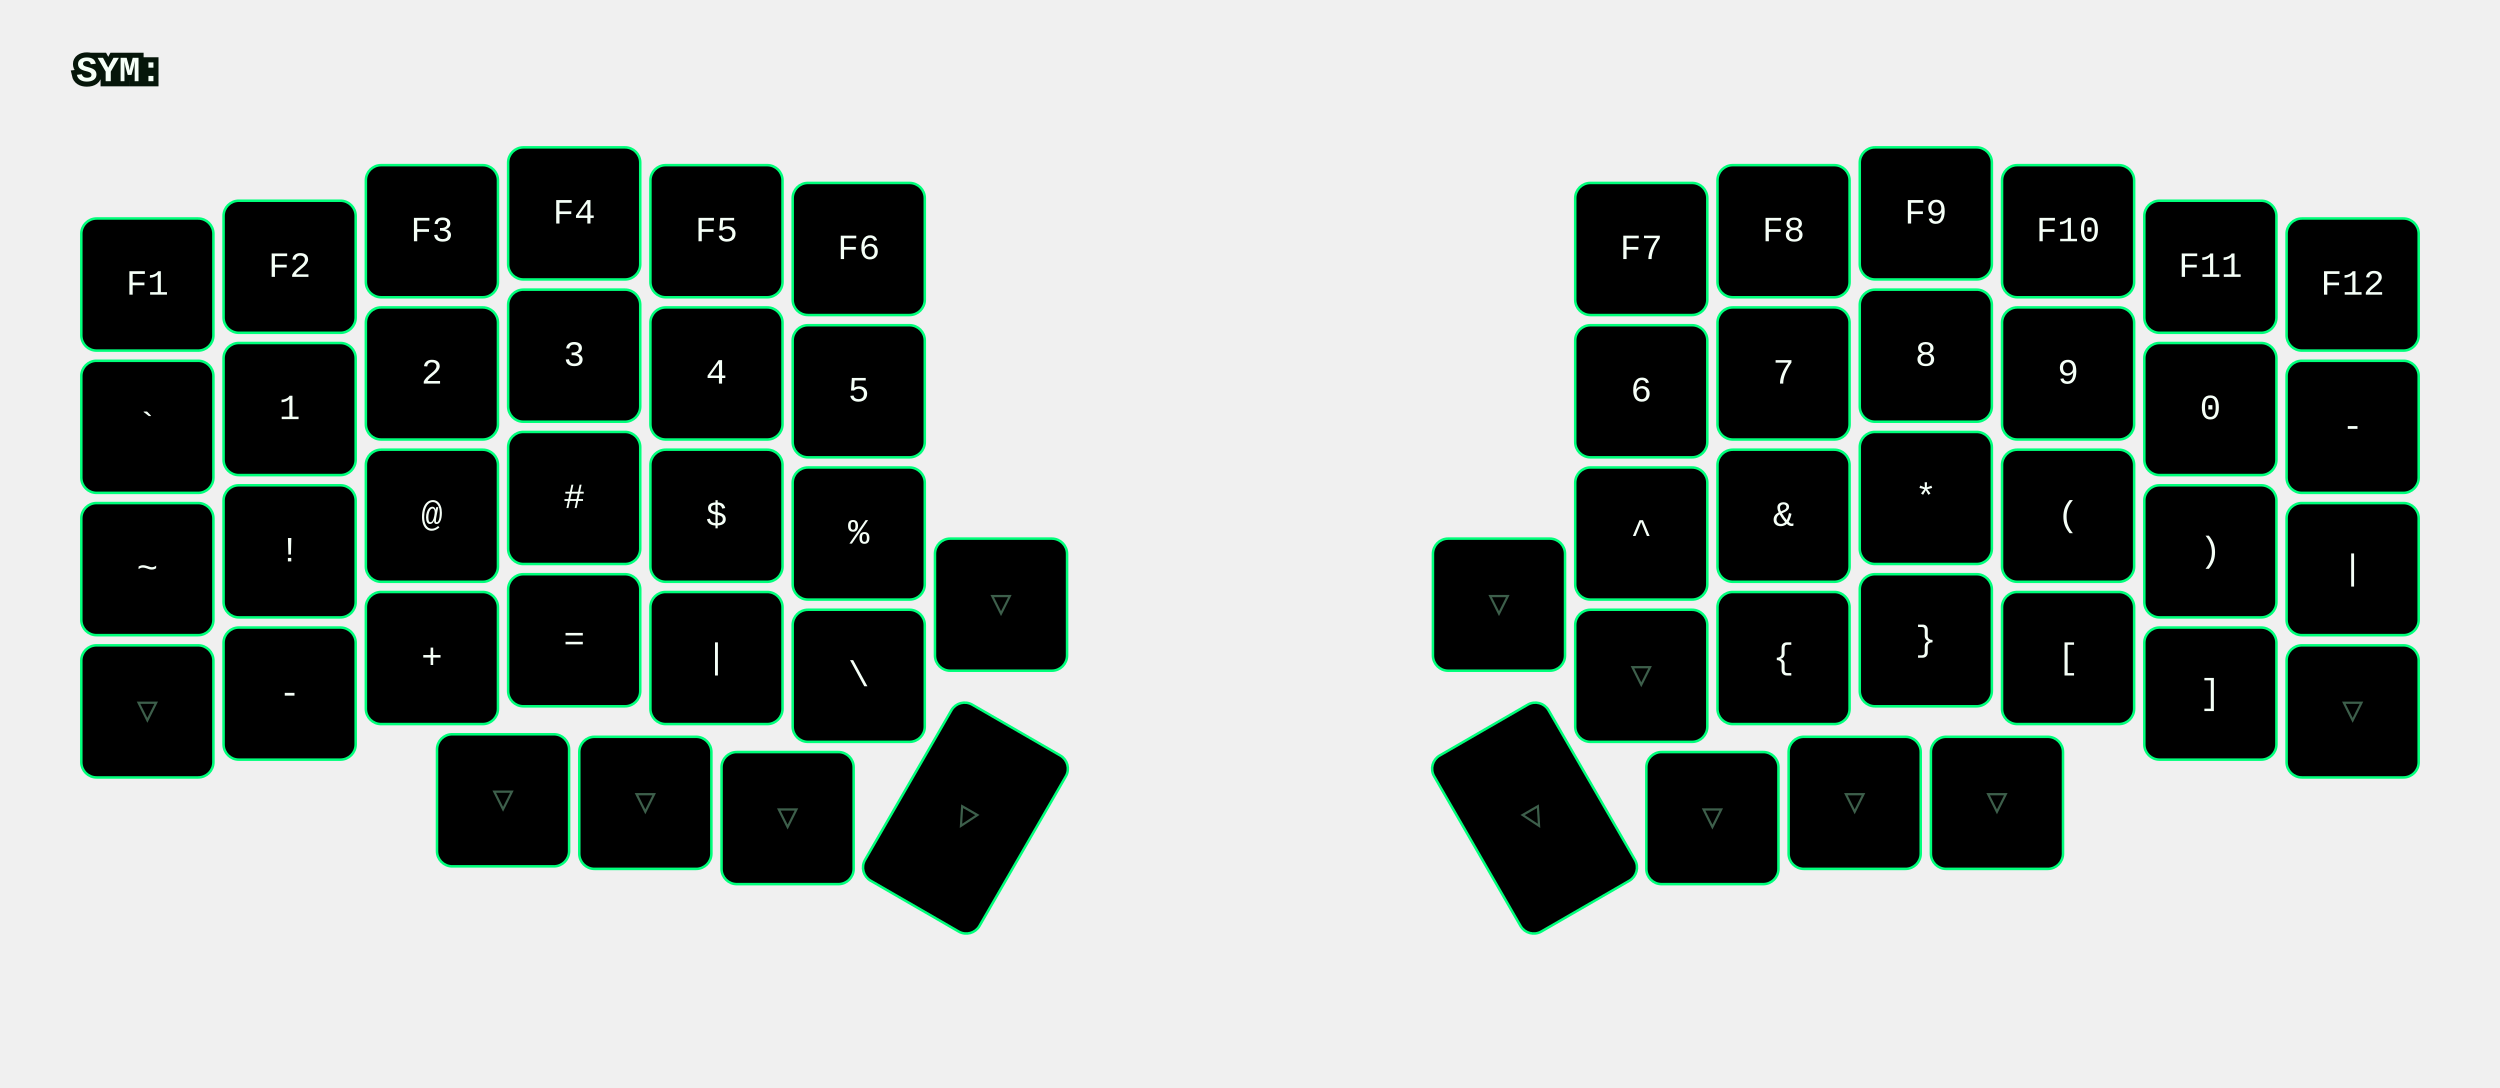
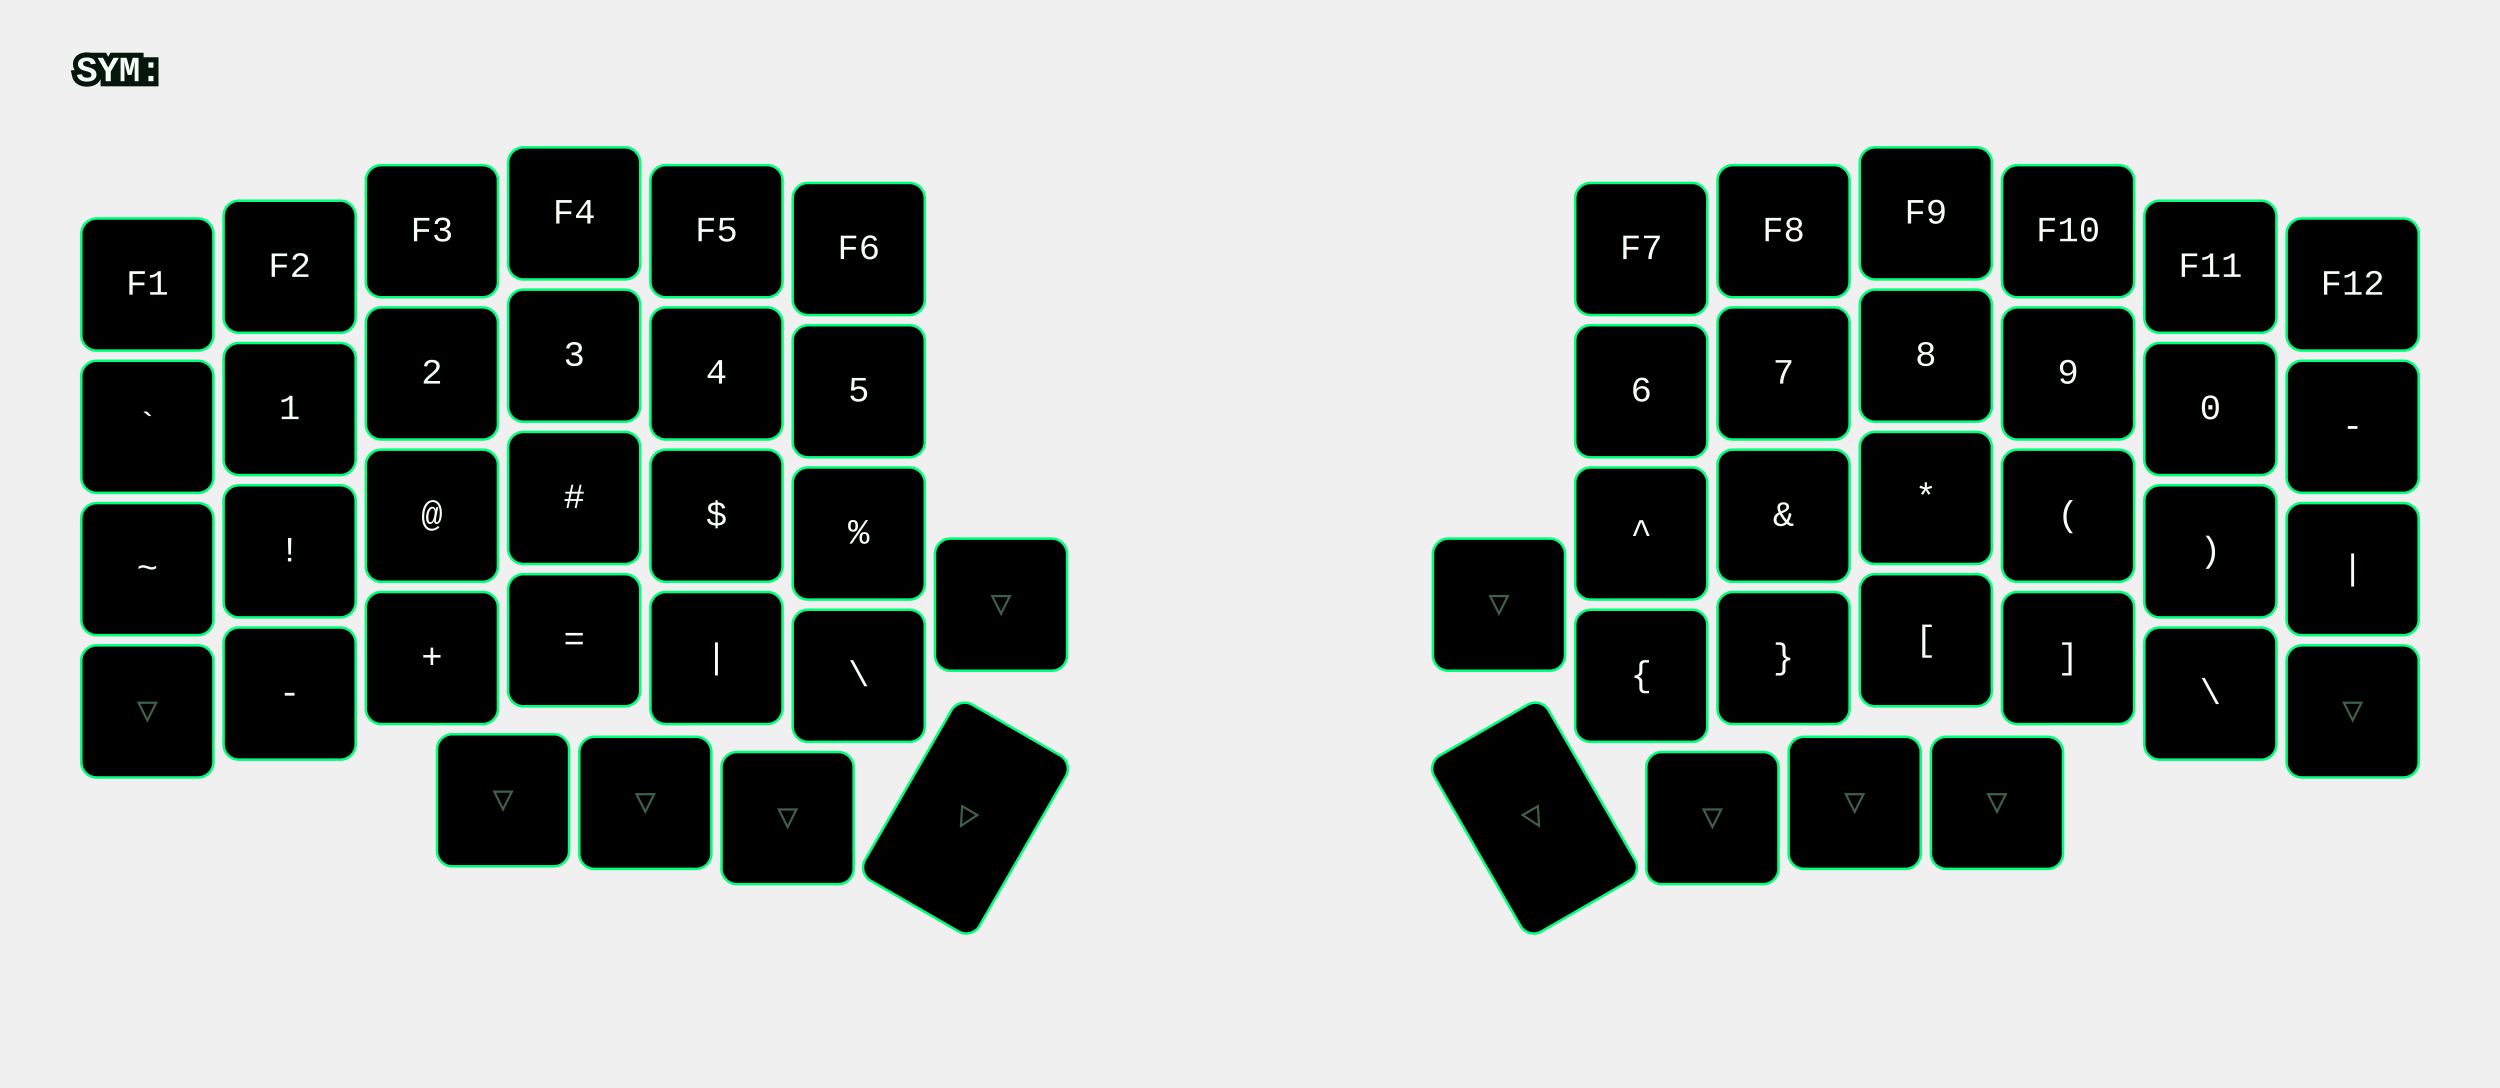
<svg xmlns="http://www.w3.org/2000/svg" width="984" height="428" viewBox="0 0 984 428" class="keymap">
  <style>/* inherit to force styles through use tags */
svg path {
    fill: inherit;
}

/* font and background color specifications */
svg.keymap {
    font-family: SFMono-Regular,Consolas,Liberation Mono,Menlo,monospace;
    font-size: 14px;
    font-kerning: normal;
    text-rendering: optimizeLegibility;
    fill: #24292e;
}

/* default key styling */
rect.key {
    fill: #f6f8fa;
}

rect.key, rect.combo {
    stroke: #c9cccf;
    stroke-width: 1;
}

/* default key side styling, only used is draw_key_sides is set */
rect.side {
    filter: brightness(90%);
}

/* color accent for combo boxes */
rect.combo, rect.combo-separate {
    fill: #cdf;
}

/* color accent for held keys */
rect.held, rect.combo.held {
    fill: #fdd;
}

/* color accent for ghost (optional) keys */
rect.ghost, rect.combo.ghost {
    stroke-dasharray: 4, 4;
    stroke-width: 2;
}

text {
    text-anchor: middle;
    dominant-baseline: middle;
}

/* styling for layer labels */
text.label {
    font-weight: bold;
    text-anchor: start;
    stroke: white;
    stroke-width: 4;
    paint-order: stroke;
}

/* styling for optional footer */
text.footer {
    text-anchor: end;
    dominant-baseline: auto;
    stroke: white;
    stroke-width: 4;
    paint-order: stroke;
}

/* styling for combo tap, and key non-tap label text */
text.combo, text.hold, text.shifted, text.left, text.right {
    font-size: 11px;
}

text.hold {
    text-anchor: middle;
    dominant-baseline: auto;
}

text.shifted {
    text-anchor: middle;
    dominant-baseline: hanging;
}

text.left {
    text-anchor: start;
}

text.right {
    text-anchor: end;
}

text.layer-activator {
    text-decoration: underline;
}

/* styling for hold/shifted label text in combo box */
text.combo.hold, text.combo.shifted, text.combo.left, text.combo.right {
    font-size: 8px;
}

/* lighter symbol for transparent keys */
text.trans {
    fill: #7b7e81;
}

/* styling for combo dendrons */
path.combo {
    stroke-width: 1;
    stroke: gray;
    fill: none;
}

/* Start Tabler Icons Cleanup */
/* cannot use height/width with glyphs */
.icon-tabler &gt; path {
    fill: inherit;
    stroke: inherit;
    stroke-width: 2;
}
/* hide tabler's default box */
.icon-tabler &gt; path[stroke="none"][fill="none"] {
    visibility: hidden;
}
/* End Tabler Icons Cleanup */

svg.keymap { fill: #d1d6db; }
rect.key { fill: #3f4750; }
rect.key, rect.combo { stroke: #60666c; }
rect.combo, rect.combo-separate { fill: #1f3d7a; }
rect.held, rect.combo.held { fill: #854747; }
text.label, text.footer { stroke: black; }
text.trans { fill: #7e8184; }
path.combo { stroke: #7f7f7f; }

svg.keymap {
  background: #06160a;
  fill: #f5fff7;
}
rect.key {
  fill: #000000;
}
rect.key, rect.combo {
  stroke: #00ff7b;
  stroke-width: 1;
}
rect.combo, rect.combo-separate {
  fill: #0d2a18;
}
rect.held, rect.combo.held {
  fill: #133622;
}
text.label, text.footer {
  stroke: #06160a;
}
text.trans {
  fill: #3d5f4b;
}
path.combo {
  stroke: #00ff7b;
}
</style>
  <g transform="translate(30, 0)" class="layer-SYM">
    <text x="0" y="28" class="label" id="SYM">SYM:</text>
    <g transform="translate(0, 56)">
      <g transform="translate(28, 56)" class="key keypos-0">
        <rect rx="6" ry="6" x="-26" y="-26" width="52" height="52" class="key" />
        <text x="0" y="0" class="key tap">F1</text>
      </g>
      <g transform="translate(84, 49)" class="key keypos-1">
        <rect rx="6" ry="6" x="-26" y="-26" width="52" height="52" class="key" />
        <text x="0" y="0" class="key tap">F2</text>
      </g>
      <g transform="translate(140, 35)" class="key keypos-2">
        <rect rx="6" ry="6" x="-26" y="-26" width="52" height="52" class="key" />
        <text x="0" y="0" class="key tap">F3</text>
      </g>
      <g transform="translate(196, 28)" class="key keypos-3">
        <rect rx="6" ry="6" x="-26" y="-26" width="52" height="52" class="key" />
        <text x="0" y="0" class="key tap">F4</text>
      </g>
      <g transform="translate(252, 35)" class="key keypos-4">
        <rect rx="6" ry="6" x="-26" y="-26" width="52" height="52" class="key" />
        <text x="0" y="0" class="key tap">F5</text>
      </g>
      <g transform="translate(308, 42)" class="key keypos-5">
        <rect rx="6" ry="6" x="-26" y="-26" width="52" height="52" class="key" />
        <text x="0" y="0" class="key tap">F6</text>
      </g>
      <g transform="translate(616, 42)" class="key keypos-6">
        <rect rx="6" ry="6" x="-26" y="-26" width="52" height="52" class="key" />
        <text x="0" y="0" class="key tap">F7</text>
      </g>
      <g transform="translate(672, 35)" class="key keypos-7">
        <rect rx="6" ry="6" x="-26" y="-26" width="52" height="52" class="key" />
        <text x="0" y="0" class="key tap">F8</text>
      </g>
      <g transform="translate(728, 28)" class="key keypos-8">
        <rect rx="6" ry="6" x="-26" y="-26" width="52" height="52" class="key" />
        <text x="0" y="0" class="key tap">F9</text>
      </g>
      <g transform="translate(784, 35)" class="key keypos-9">
        <rect rx="6" ry="6" x="-26" y="-26" width="52" height="52" class="key" />
        <text x="0" y="0" class="key tap">F10</text>
      </g>
      <g transform="translate(840, 49)" class="key keypos-10">
        <rect rx="6" ry="6" x="-26" y="-26" width="52" height="52" class="key" />
        <text x="0" y="0" class="key tap">F11</text>
      </g>
      <g transform="translate(896, 56)" class="key keypos-11">
        <rect rx="6" ry="6" x="-26" y="-26" width="52" height="52" class="key" />
        <text x="0" y="0" class="key tap">F12</text>
      </g>
      <g transform="translate(28, 112)" class="key keypos-12">
        <rect rx="6" ry="6" x="-26" y="-26" width="52" height="52" class="key" />
        <text x="0" y="0" class="key tap">`</text>
      </g>
      <g transform="translate(84, 105)" class="key keypos-13">
        <rect rx="6" ry="6" x="-26" y="-26" width="52" height="52" class="key" />
        <text x="0" y="0" class="key tap">1</text>
      </g>
      <g transform="translate(140, 91)" class="key keypos-14">
        <rect rx="6" ry="6" x="-26" y="-26" width="52" height="52" class="key" />
        <text x="0" y="0" class="key tap">2</text>
      </g>
      <g transform="translate(196, 84)" class="key keypos-15">
        <rect rx="6" ry="6" x="-26" y="-26" width="52" height="52" class="key" />
        <text x="0" y="0" class="key tap">3</text>
      </g>
      <g transform="translate(252, 91)" class="key keypos-16">
        <rect rx="6" ry="6" x="-26" y="-26" width="52" height="52" class="key" />
        <text x="0" y="0" class="key tap">4</text>
      </g>
      <g transform="translate(308, 98)" class="key keypos-17">
        <rect rx="6" ry="6" x="-26" y="-26" width="52" height="52" class="key" />
        <text x="0" y="0" class="key tap">5</text>
      </g>
      <g transform="translate(616, 98)" class="key keypos-18">
        <rect rx="6" ry="6" x="-26" y="-26" width="52" height="52" class="key" />
        <text x="0" y="0" class="key tap">6</text>
      </g>
      <g transform="translate(672, 91)" class="key keypos-19">
        <rect rx="6" ry="6" x="-26" y="-26" width="52" height="52" class="key" />
        <text x="0" y="0" class="key tap">7</text>
      </g>
      <g transform="translate(728, 84)" class="key keypos-20">
        <rect rx="6" ry="6" x="-26" y="-26" width="52" height="52" class="key" />
        <text x="0" y="0" class="key tap">8</text>
      </g>
      <g transform="translate(784, 91)" class="key keypos-21">
        <rect rx="6" ry="6" x="-26" y="-26" width="52" height="52" class="key" />
        <text x="0" y="0" class="key tap">9</text>
      </g>
      <g transform="translate(840, 105)" class="key keypos-22">
        <rect rx="6" ry="6" x="-26" y="-26" width="52" height="52" class="key" />
        <text x="0" y="0" class="key tap">0</text>
      </g>
      <g transform="translate(896, 112)" class="key keypos-23">
        <rect rx="6" ry="6" x="-26" y="-26" width="52" height="52" class="key" />
        <text x="0" y="0" class="key tap">-</text>
      </g>
      <g transform="translate(28, 168)" class="key keypos-24">
        <rect rx="6" ry="6" x="-26" y="-26" width="52" height="52" class="key" />
        <text x="0" y="0" class="key tap">~</text>
      </g>
      <g transform="translate(84, 161)" class="key keypos-25">
        <rect rx="6" ry="6" x="-26" y="-26" width="52" height="52" class="key" />
        <text x="0" y="0" class="key tap">!</text>
      </g>
      <g transform="translate(140, 147)" class="key keypos-26">
        <rect rx="6" ry="6" x="-26" y="-26" width="52" height="52" class="key" />
        <text x="0" y="0" class="key tap">@</text>
      </g>
      <g transform="translate(196, 140)" class="key keypos-27">
        <rect rx="6" ry="6" x="-26" y="-26" width="52" height="52" class="key" />
        <text x="0" y="0" class="key tap">#</text>
      </g>
      <g transform="translate(252, 147)" class="key keypos-28">
        <rect rx="6" ry="6" x="-26" y="-26" width="52" height="52" class="key" />
        <text x="0" y="0" class="key tap">$</text>
      </g>
      <g transform="translate(308, 154)" class="key keypos-29">
        <rect rx="6" ry="6" x="-26" y="-26" width="52" height="52" class="key" />
        <text x="0" y="0" class="key tap">%</text>
      </g>
      <g transform="translate(616, 154)" class="key keypos-30">
        <rect rx="6" ry="6" x="-26" y="-26" width="52" height="52" class="key" />
        <text x="0" y="0" class="key tap">^</text>
      </g>
      <g transform="translate(672, 147)" class="key keypos-31">
        <rect rx="6" ry="6" x="-26" y="-26" width="52" height="52" class="key" />
        <text x="0" y="0" class="key tap">&amp;</text>
      </g>
      <g transform="translate(728, 140)" class="key keypos-32">
        <rect rx="6" ry="6" x="-26" y="-26" width="52" height="52" class="key" />
        <text x="0" y="0" class="key tap">*</text>
      </g>
      <g transform="translate(784, 147)" class="key keypos-33">
        <rect rx="6" ry="6" x="-26" y="-26" width="52" height="52" class="key" />
        <text x="0" y="0" class="key tap">(</text>
      </g>
      <g transform="translate(840, 161)" class="key keypos-34">
        <rect rx="6" ry="6" x="-26" y="-26" width="52" height="52" class="key" />
        <text x="0" y="0" class="key tap">)</text>
      </g>
      <g transform="translate(896, 168)" class="key keypos-35">
        <rect rx="6" ry="6" x="-26" y="-26" width="52" height="52" class="key" />
        <text x="0" y="0" class="key tap">|</text>
      </g>
      <g transform="translate(28, 224)" class="key trans keypos-36">
        <rect rx="6" ry="6" x="-26" y="-26" width="52" height="52" class="key trans" />
        <text x="0" y="0" class="key trans tap">▽</text>
      </g>
      <g transform="translate(84, 217)" class="key keypos-37">
        <rect rx="6" ry="6" x="-26" y="-26" width="52" height="52" class="key" />
        <text x="0" y="0" class="key tap">-</text>
      </g>
      <g transform="translate(140, 203)" class="key keypos-38">
        <rect rx="6" ry="6" x="-26" y="-26" width="52" height="52" class="key" />
        <text x="0" y="0" class="key tap">+</text>
      </g>
      <g transform="translate(196, 196)" class="key keypos-39">
        <rect rx="6" ry="6" x="-26" y="-26" width="52" height="52" class="key" />
        <text x="0" y="0" class="key tap">=</text>
      </g>
      <g transform="translate(252, 203)" class="key keypos-40">
        <rect rx="6" ry="6" x="-26" y="-26" width="52" height="52" class="key" />
        <text x="0" y="0" class="key tap">|</text>
      </g>
      <g transform="translate(308, 210)" class="key keypos-41">
        <rect rx="6" ry="6" x="-26" y="-26" width="52" height="52" class="key" />
        <text x="0" y="0" class="key tap">\</text>
      </g>
      <g transform="translate(364, 182)" class="key trans keypos-42">
        <rect rx="6" ry="6" x="-26" y="-26" width="52" height="52" class="key trans" />
        <text x="0" y="0" class="key trans tap">▽</text>
      </g>
      <g transform="translate(560, 182)" class="key trans keypos-43">
        <rect rx="6" ry="6" x="-26" y="-26" width="52" height="52" class="key trans" />
        <text x="0" y="0" class="key trans tap">▽</text>
      </g>
-       <g transform="translate(616, 210)" class="key trans keypos-44">
-         <rect rx="6" ry="6" x="-26" y="-26" width="52" height="52" class="key trans" />
-         <text x="0" y="0" class="key trans tap">▽</text>
+       <g transform="translate(616, 210)" class="key keypos-44">
+         <rect rx="6" ry="6" x="-26" y="-26" width="52" height="52" class="key" />
+         <text x="0" y="0" class="key tap">{</text>
      </g>
      <g transform="translate(672, 203)" class="key keypos-45">
        <rect rx="6" ry="6" x="-26" y="-26" width="52" height="52" class="key" />
-         <text x="0" y="0" class="key tap">{</text>
+         <text x="0" y="0" class="key tap">}</text>
      </g>
      <g transform="translate(728, 196)" class="key keypos-46">
        <rect rx="6" ry="6" x="-26" y="-26" width="52" height="52" class="key" />
-         <text x="0" y="0" class="key tap">}</text>
+         <text x="0" y="0" class="key tap">[</text>
      </g>
      <g transform="translate(784, 203)" class="key keypos-47">
        <rect rx="6" ry="6" x="-26" y="-26" width="52" height="52" class="key" />
-         <text x="0" y="0" class="key tap">[</text>
+         <text x="0" y="0" class="key tap">]</text>
      </g>
      <g transform="translate(840, 217)" class="key keypos-48">
        <rect rx="6" ry="6" x="-26" y="-26" width="52" height="52" class="key" />
-         <text x="0" y="0" class="key tap">]</text>
+         <text x="0" y="0" class="key tap">\</text>
      </g>
      <g transform="translate(896, 224)" class="key trans keypos-49">
        <rect rx="6" ry="6" x="-26" y="-26" width="52" height="52" class="key trans" />
        <text x="0" y="0" class="key trans tap">▽</text>
      </g>
      <g transform="translate(168, 259)" class="key trans keypos-50">
        <rect rx="6" ry="6" x="-26" y="-26" width="52" height="52" class="key trans" />
        <text x="0" y="0" class="key trans tap">▽</text>
      </g>
      <g transform="translate(224, 260)" class="key trans keypos-51">
        <rect rx="6" ry="6" x="-26" y="-26" width="52" height="52" class="key trans" />
        <text x="0" y="0" class="key trans tap">▽</text>
      </g>
      <g transform="translate(280, 266)" class="key trans keypos-52">
        <rect rx="6" ry="6" x="-26" y="-26" width="52" height="52" class="key trans" />
        <text x="0" y="0" class="key trans tap">▽</text>
      </g>
      <g transform="translate(350, 266) rotate(30.0)" class="key trans keypos-53">
        <rect rx="6" ry="6" x="-26" y="-40" width="52" height="80" class="key trans" />
        <text x="0" y="0" class="key trans tap">▽</text>
      </g>
      <g transform="translate(574, 266) rotate(-30.0)" class="key trans keypos-54">
        <rect rx="6" ry="6" x="-26" y="-40" width="52" height="80" class="key trans" />
        <text x="0" y="0" class="key trans tap">▽</text>
      </g>
      <g transform="translate(644, 266)" class="key trans keypos-55">
        <rect rx="6" ry="6" x="-26" y="-26" width="52" height="52" class="key trans" />
        <text x="0" y="0" class="key trans tap">▽</text>
      </g>
      <g transform="translate(700, 260)" class="key trans keypos-56">
        <rect rx="6" ry="6" x="-26" y="-26" width="52" height="52" class="key trans" />
        <text x="0" y="0" class="key trans tap">▽</text>
      </g>
      <g transform="translate(756, 260)" class="key trans keypos-57">
        <rect rx="6" ry="6" x="-26" y="-26" width="52" height="52" class="key trans" />
        <text x="0" y="0" class="key trans tap">▽</text>
      </g>
    </g>
  </g>
</svg>
